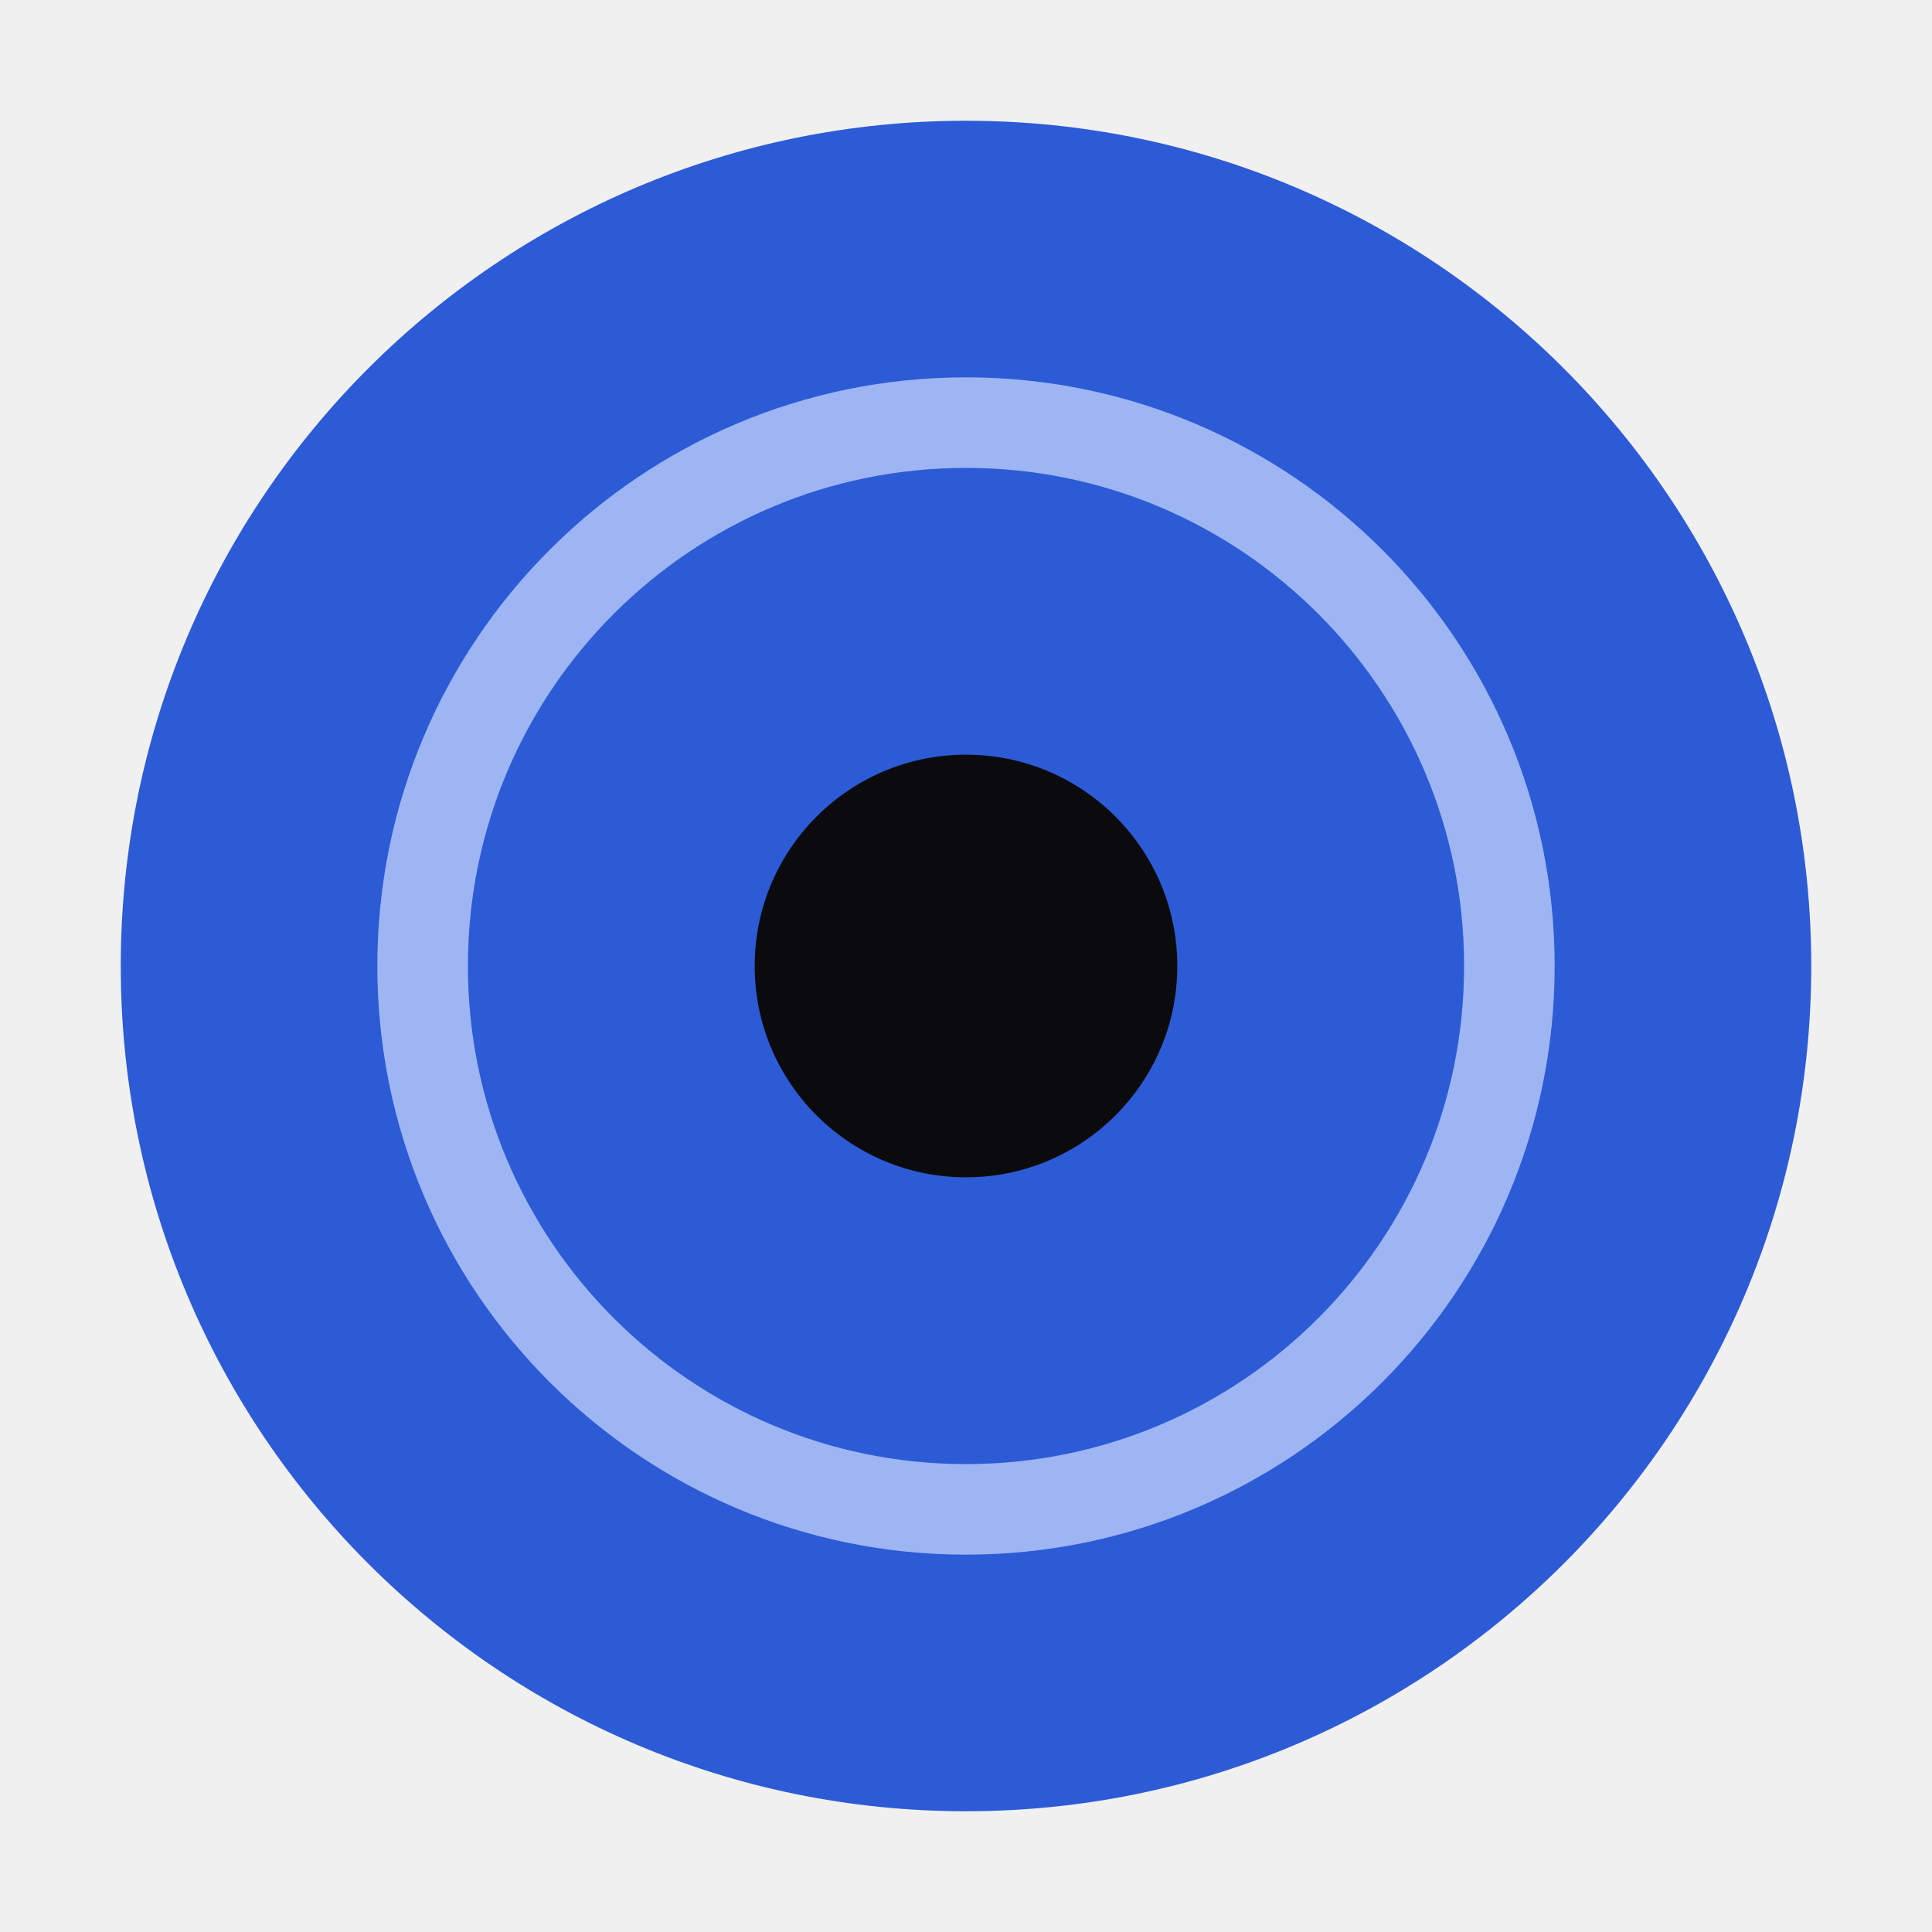
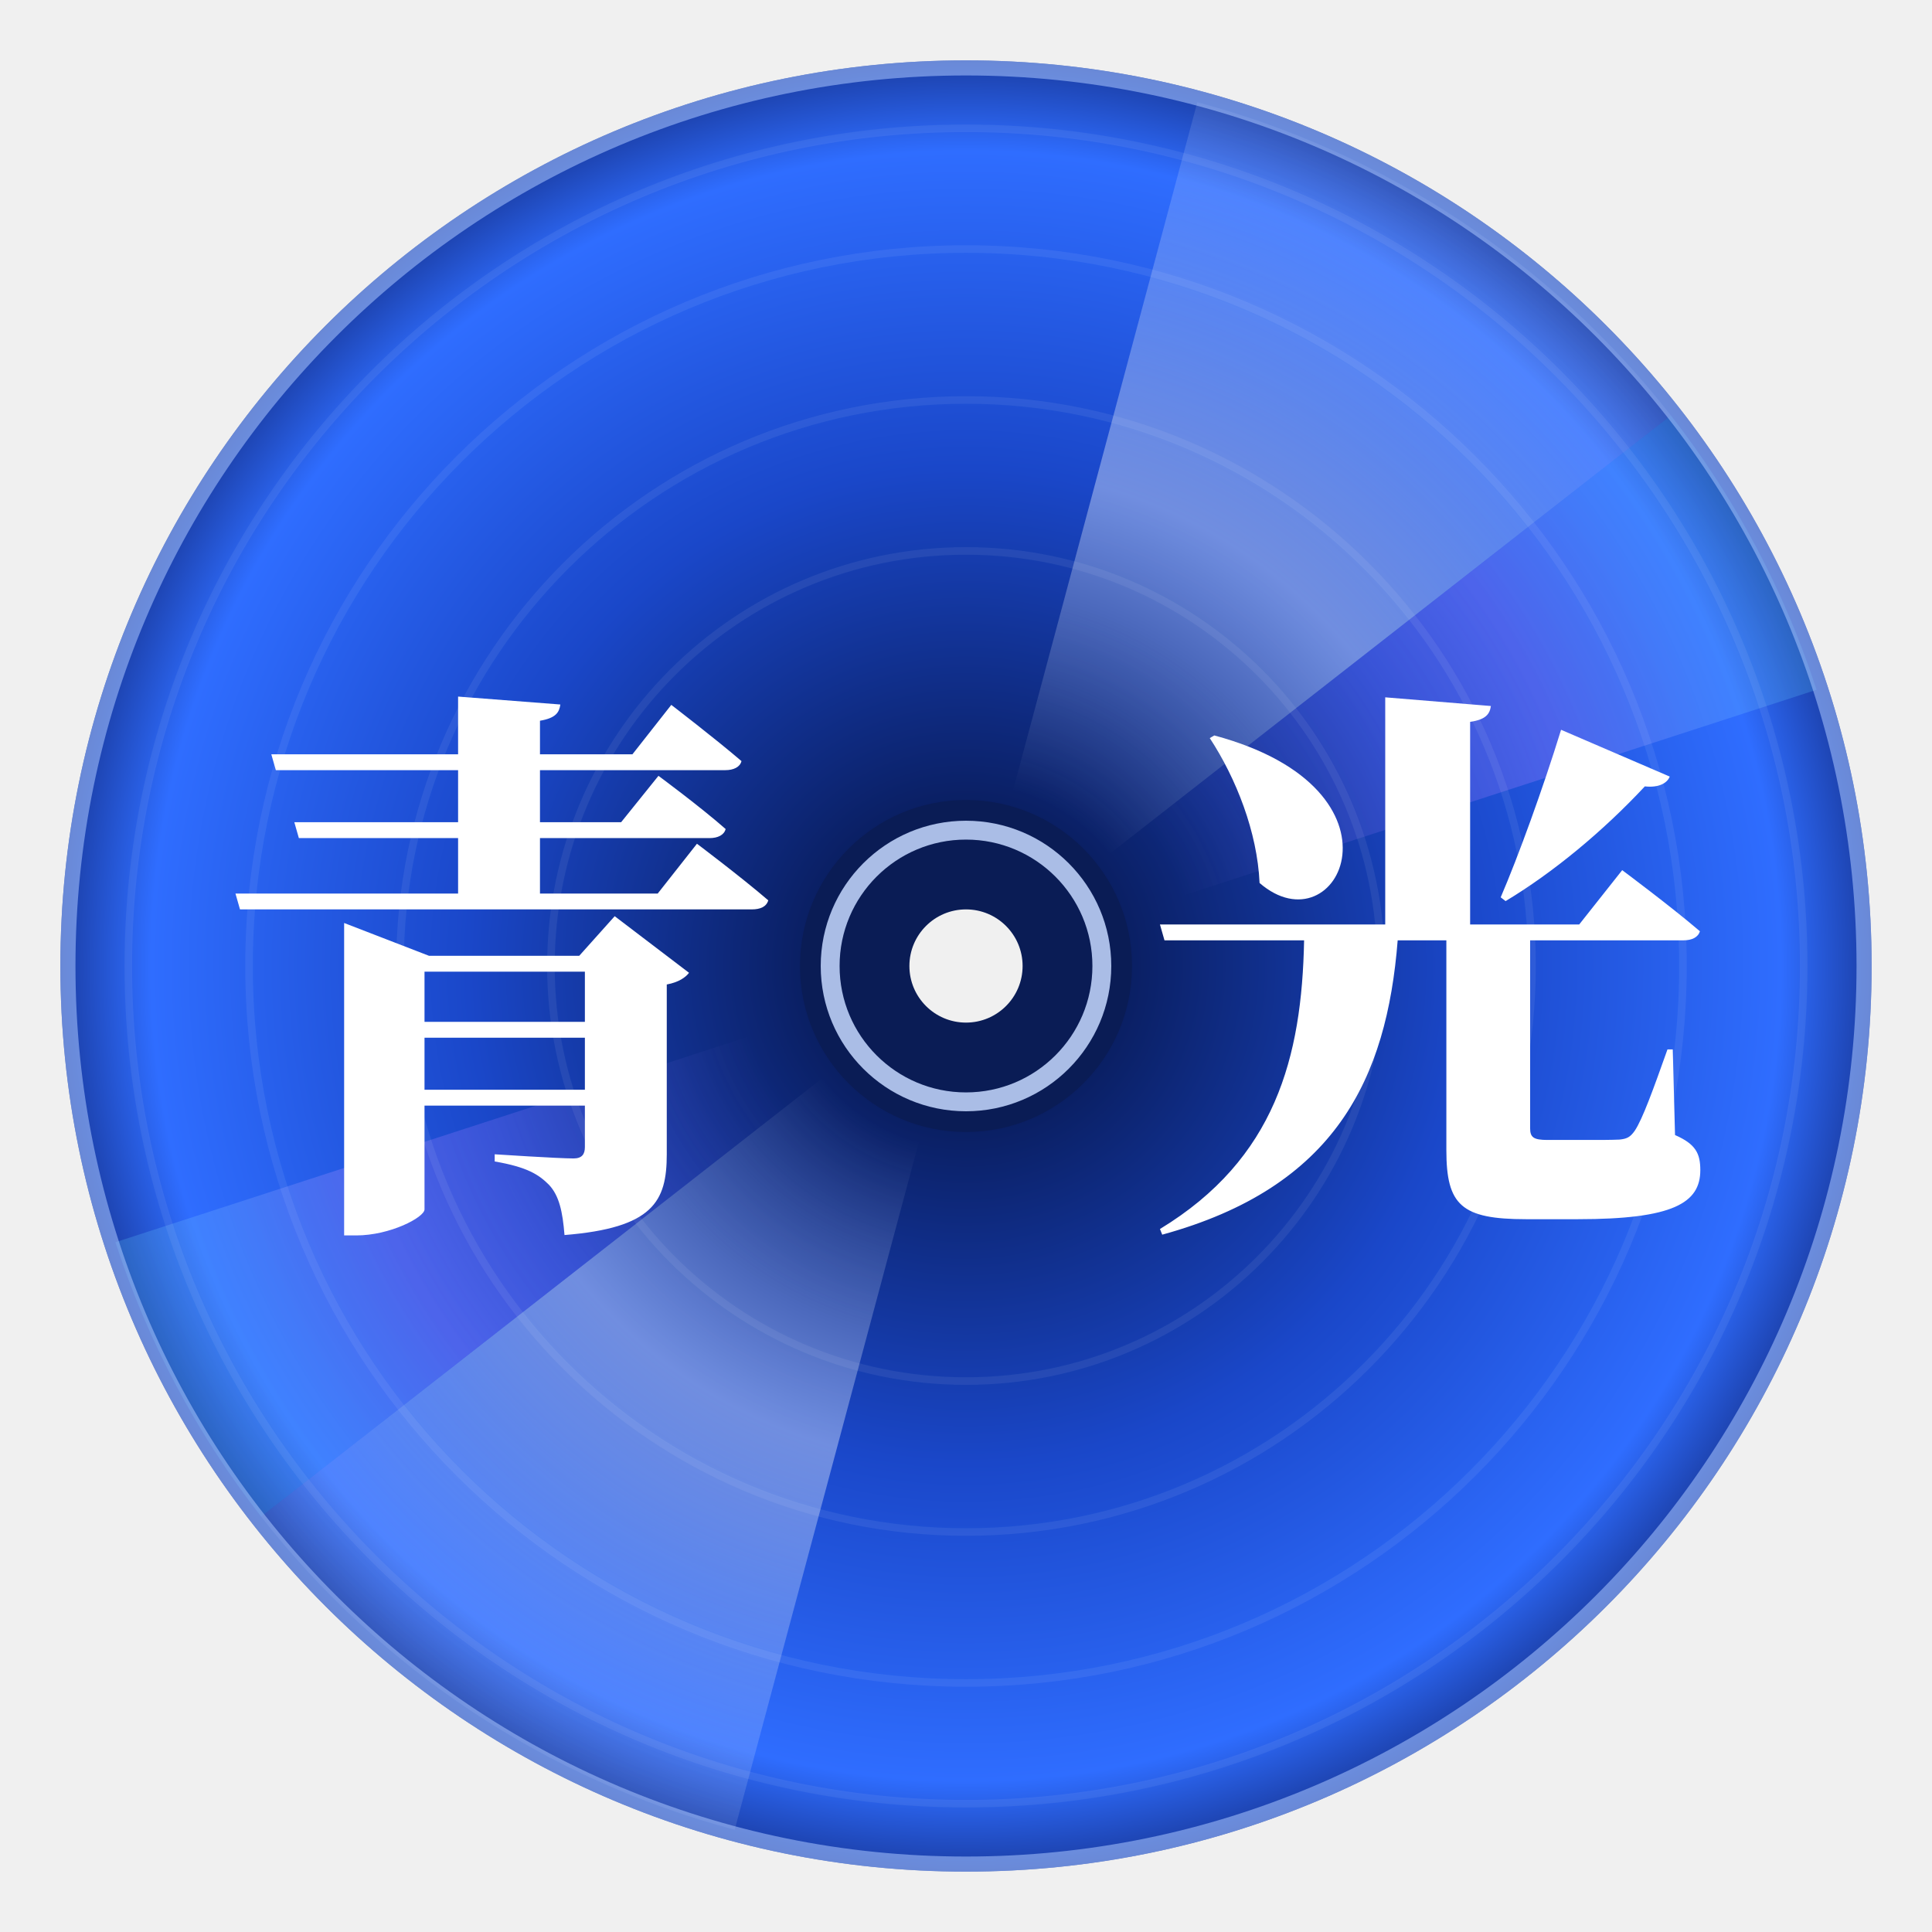
- <svg xmlns="http://www.w3.org/2000/svg" viewBox="0 0 32 32">
-   <circle cx="16" cy="16" r="14" fill="#2d5bd6" />
-   <circle cx="16" cy="16" r="9" fill="none" stroke="#9db5f2" stroke-width="1.5" />
-   <circle cx="16" cy="16" r="3.5" fill="#0b0b0d" />
+ <svg xmlns="http://www.w3.org/2000/svg" viewBox="0 0 512 512">
+   <defs>
+     <radialGradient id="disc" cx="256" cy="256" r="240" gradientUnits="userSpaceOnUse">
+       <stop offset=".18" stop-color="#0a1f63" />
+       <stop offset=".55" stop-color="#1a47c9" />
+       <stop offset=".9" stop-color="#2f6dff" />
+       <stop offset="1" stop-color="#1b3ea6" />
+     </radialGradient>
+     <radialGradient id="beam" cx="256" cy="256" r="240" gradientUnits="userSpaceOnUse">
+       <stop offset=".2" stop-color="#e8f0ff" stop-opacity="0" />
+       <stop offset=".55" stop-color="#e8f0ff" stop-opacity=".42" />
+       <stop offset="1" stop-color="#e8f0ff" stop-opacity=".1" />
+     </radialGradient>
+     <radialGradient id="tint" cx="256" cy="256" r="240" gradientUnits="userSpaceOnUse">
+       <stop offset=".25" stop-color="#9b7bff" stop-opacity="0" />
+       <stop offset=".7" stop-color="#9b7bff" stop-opacity=".35" />
+       <stop offset="1" stop-color="#5ee0ff" stop-opacity=".2" />
+     </radialGradient>
+     <mask id="hole">
+       <rect width="512" height="512" fill="#fff" />
+       <circle cx="256" cy="256" r="15" fill="#000" />
+     </mask>
+   </defs>
+   <g mask="url(#hole)">
+     <circle cx="256" cy="256" r="240" fill="url(#disc)" />
+     <path d="M256 256L317.3 27.1A237 237 0 0 1 442.8 110.1ZM256 256L194.7 484.9A237 237 0 0 1 69.2 401.9Z" fill="url(#beam)" />
+     <path d="M256 256L442.8 110.1A237 237 0 0 1 481.4 182.8ZM256 256L69.2 401.9A237 237 0 0 1 30.6 329.2Z" fill="url(#tint)" />
+     <g fill="none" stroke="#fff" stroke-opacity=".07" stroke-width="2">
+       <circle cx="256" cy="256" r="110" />
+       <circle cx="256" cy="256" r="150" />
+       <circle cx="256" cy="256" r="190" />
+       <circle cx="256" cy="256" r="222" />
+     </g>
+     <circle cx="256" cy="256" r="238" fill="none" stroke="#a9c6ff" stroke-opacity=".55" stroke-width="4" />
+     <circle cx="256" cy="256" r="44" fill="#0a1a4a" fill-opacity=".55" />
+     <circle cx="256" cy="256" r="36" fill="none" stroke="#c7d9ff" stroke-opacity=".85" stroke-width="5" />
+   </g>
+   <path fill="#fff" d="M112.5 275.0L155.0 275.0L155.0 288.8L112.5 288.8ZM112.5 270.8L112.5 257.5L155.0 257.5L155.0 270.8ZM91.2 253.3L91.2 327.4L94.4 327.4C103.4 327.4 112.5 322.6 112.5 320.5L112.5 293.0L155.0 293.0L155.0 304C155.0 305.9 154.2 307 152.0 307C147.9 307 131.1 305.9 131.1 305.9L131.1 307.8C139.8 309.3 142.8 311.3 145.5 314.0C148.2 316.9 149.1 321.1 149.6 327.3C173.1 325.4 176.7 318.4 176.7 305.9L176.7 260.9C179.9 260.3 181.7 259 182.6 257.8L162.9 242.8L153.5 253.3L113.7 253.3L91.2 244.6ZM78.0 217.9L79.2 222.1L121.4 222.1L121.4 236.8L62.4 236.8L63.6 241L199.2 241C201.5 241 203.1 240.3 203.6 238.6C196.4 232.4 184.7 223.6 184.7 223.6L174.3 236.8L143.1 236.8L143.1 222.1L188.1 222.1C190.2 222.1 191.9 221.3 192.3 219.7C185.6 213.8 174.5 205.6 174.5 205.6L164.6 217.9L143.1 217.9L143.1 204.1L192.2 204.1C194.4 204.1 196.1 203.3 196.5 201.7C189.5 195.7 177.9 186.8 177.9 186.8L167.6 199.9L143.1 199.9L143.1 191.0C147.3 190.3 148.2 188.8 148.5 186.7L121.4 184.6L121.4 199.9L71.9 199.9L73.1 204.1L121.4 204.1L121.4 217.9ZM321.8 194.9L320.6 195.6C327.6 206.3 333.2 220.5 333.8 234.0C354.6 252.0 375.5 209.3 321.8 194.9ZM413.7 193.4C408.9 209.0 402.3 227.1 397.7 237.8L399.0 238.8C411.5 231.3 424.7 220.4 435.9 208.4C439.5 208.8 441.8 207.6 442.5 205.8ZM367.1 184.8L367.1 245.0L307.4 245.0L308.6 249.2L345.6 249.2C345.0 280.2 338.0 307.1 307.4 325.7L308.0 327.2C353.9 314.6 367.5 285.9 370.4 249.2L383.3 249.2L383.3 304.8C383.3 319.4 387.3 323.1 404.4 323.1L418.2 323.1C443.4 323.1 450.6 318.8 450.6 310.1C450.6 305.7 449.4 303.2 443.9 300.8L443.3 278.1L441.9 278.1C438.2 288.5 435.3 296.6 433.2 299.7C432.0 301.4 431.1 301.8 429.2 302.0C427.2 302.1 424.1 302.1 420.9 302.1L410.1 302.1C406.4 302.1 405.5 301.4 405.5 299.0L405.5 249.2L446.1 249.2C448.4 249.2 450.0 248.4 450.5 246.8C442.8 240.2 429.9 230.6 429.9 230.6L418.5 245.0L389.6 245.0L389.6 191.3C393.8 190.7 394.8 189.2 395.1 187.1Z" />
</svg>
